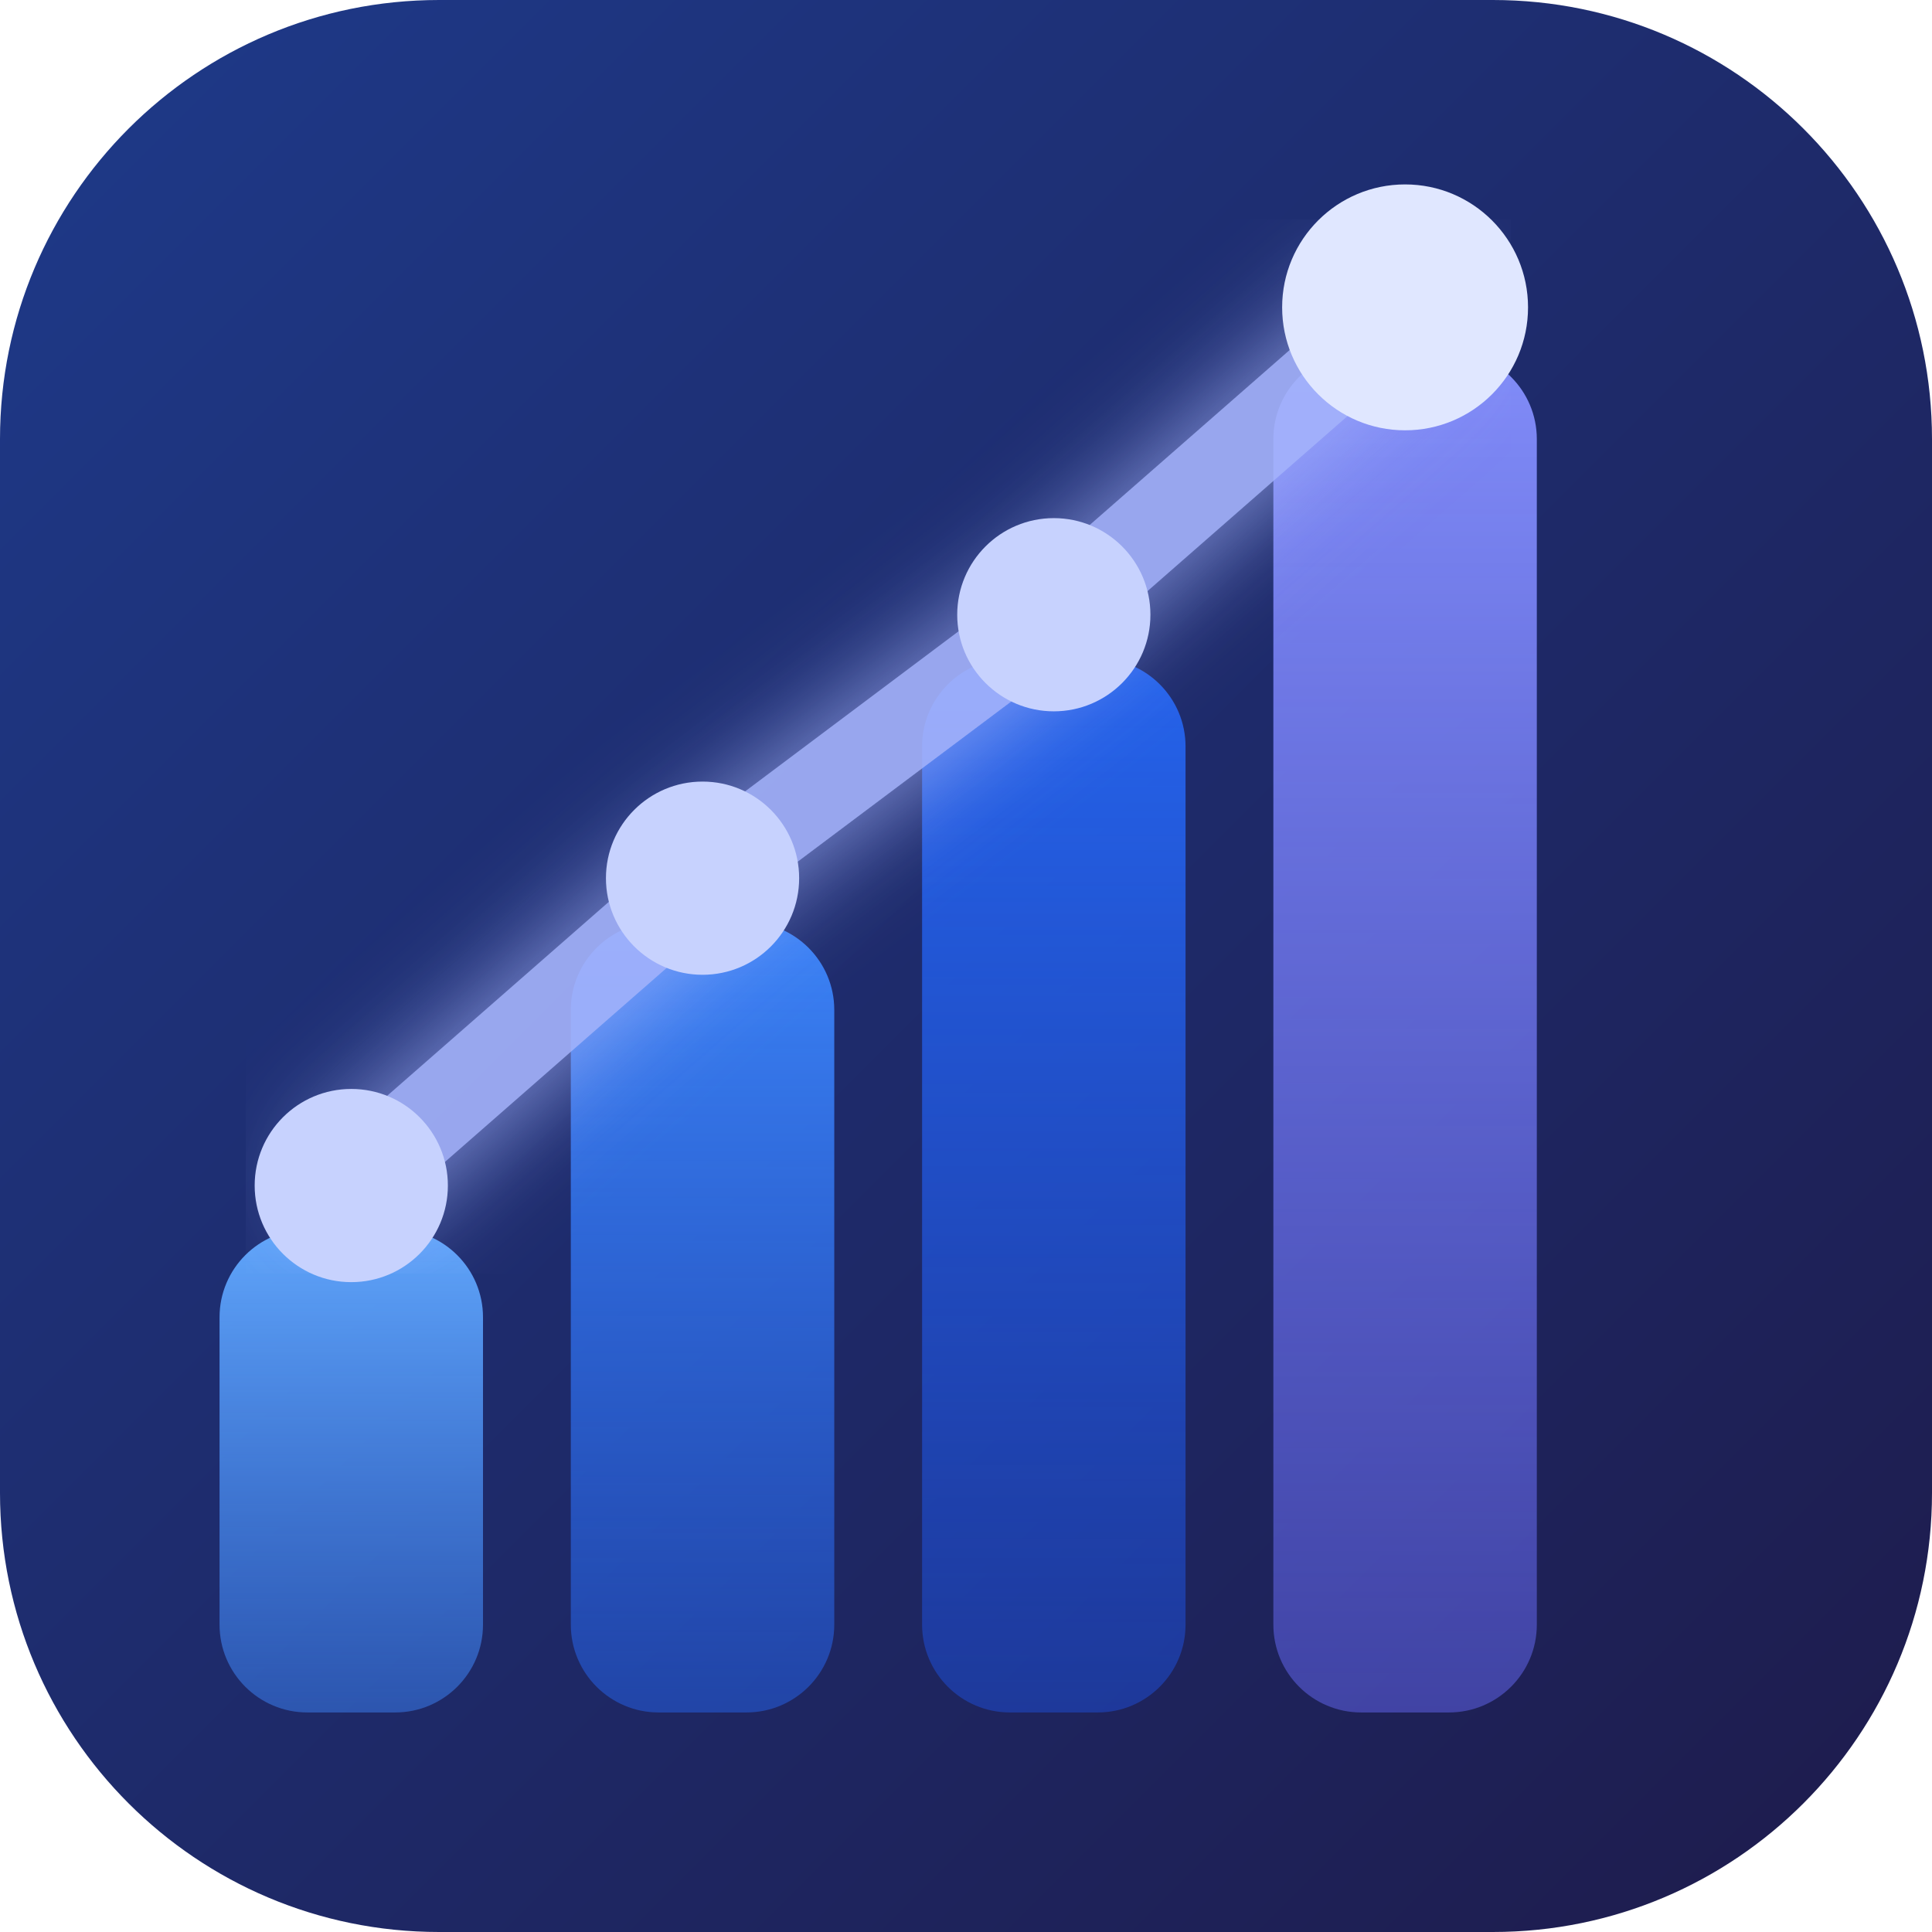
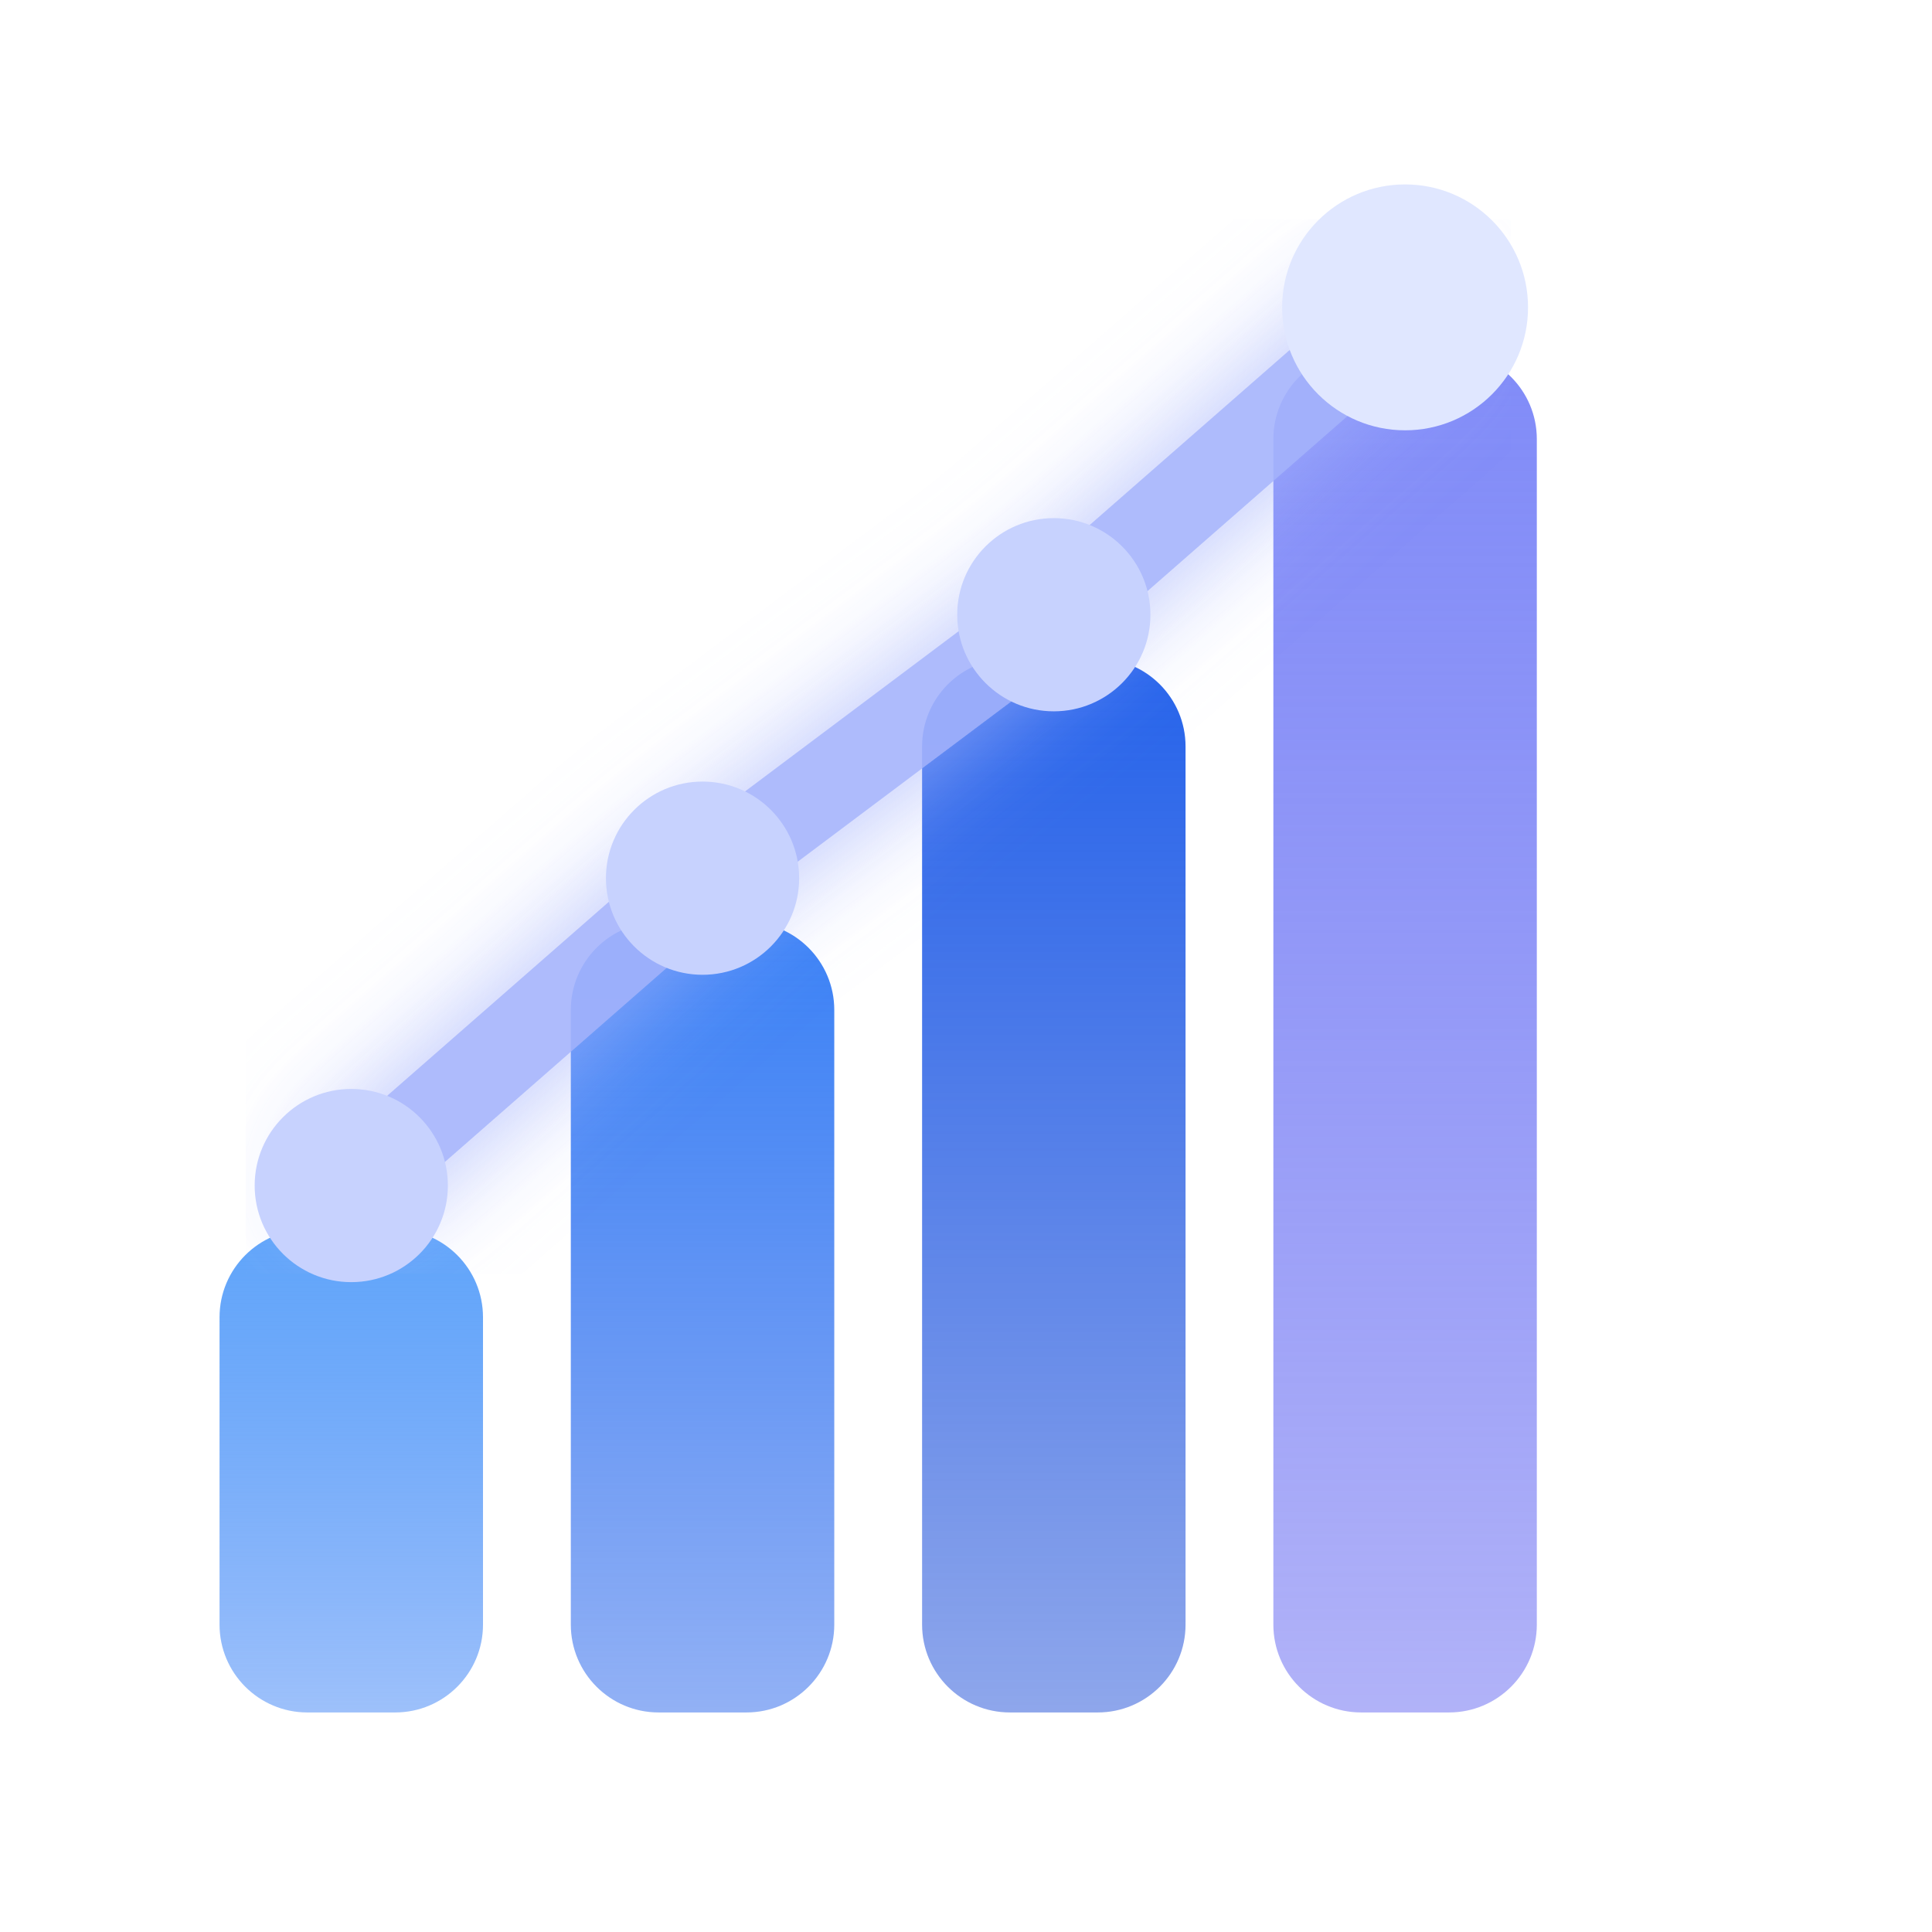
<svg xmlns="http://www.w3.org/2000/svg" width="44" height="44" viewBox="0 0 44 44" fill="none">
  <defs>
-     <linearGradient id="bg" x1="0" y1="0" x2="1" y2="1">
-       <stop offset="0%" stop-color="#1e3a8a" />
-       <stop offset="100%" stop-color="#1e1b4b" />
-     </linearGradient>
    <linearGradient id="bar1g" x1="0" y1="0" x2="0" y2="1">
      <stop offset="0%" stop-color="#60a5fa" />
      <stop offset="100%" stop-color="#3b82f6" stop-opacity="0.5" />
    </linearGradient>
    <linearGradient id="bar2g" x1="0" y1="0" x2="0" y2="1">
      <stop offset="0%" stop-color="#3b82f6" />
      <stop offset="100%" stop-color="#2563eb" stop-opacity="0.5" />
    </linearGradient>
    <linearGradient id="bar3g" x1="0" y1="0" x2="0" y2="1">
      <stop offset="0%" stop-color="#2563eb" />
      <stop offset="100%" stop-color="#1d4ed8" stop-opacity="0.5" />
    </linearGradient>
    <linearGradient id="bar4g" x1="0" y1="0" x2="0" y2="1">
      <stop offset="0%" stop-color="#818cf8" />
      <stop offset="100%" stop-color="#6366f1" stop-opacity="0.5" />
    </linearGradient>
    <filter id="glow">
      <feGaussianBlur stdDeviation="1.2" result="blur" />
      <feMerge>
        <feMergeNode in="blur" />
        <feMergeNode in="SourceGraphic" />
      </feMerge>
    </filter>
  </defs>
-   <rect width="44" height="44" rx="10" fill="url(#bg)" />
  <rect x="5" y="28" width="6" height="11" rx="2" fill="url(#bar1g)" />
  <rect x="13" y="21" width="6" height="18" rx="2" fill="url(#bar2g)" />
  <rect x="21" y="15" width="6" height="24" rx="2" fill="url(#bar3g)" />
  <rect x="29" y="8" width="6" height="31" rx="2" fill="url(#bar4g)" />
  <polyline points="8,27 16,20 24,14 32,7" stroke="#a5b4fc" stroke-width="2" fill="none" stroke-linecap="round" stroke-linejoin="round" filter="url(#glow)" opacity="0.9" />
  <circle cx="8" cy="27" r="2.2" fill="#c7d2fe" />
  <circle cx="16" cy="20" r="2.2" fill="#c7d2fe" />
  <circle cx="24" cy="14" r="2.2" fill="#c7d2fe" />
  <circle cx="32" cy="7" r="2.8" fill="#e0e7ff" />
</svg>
